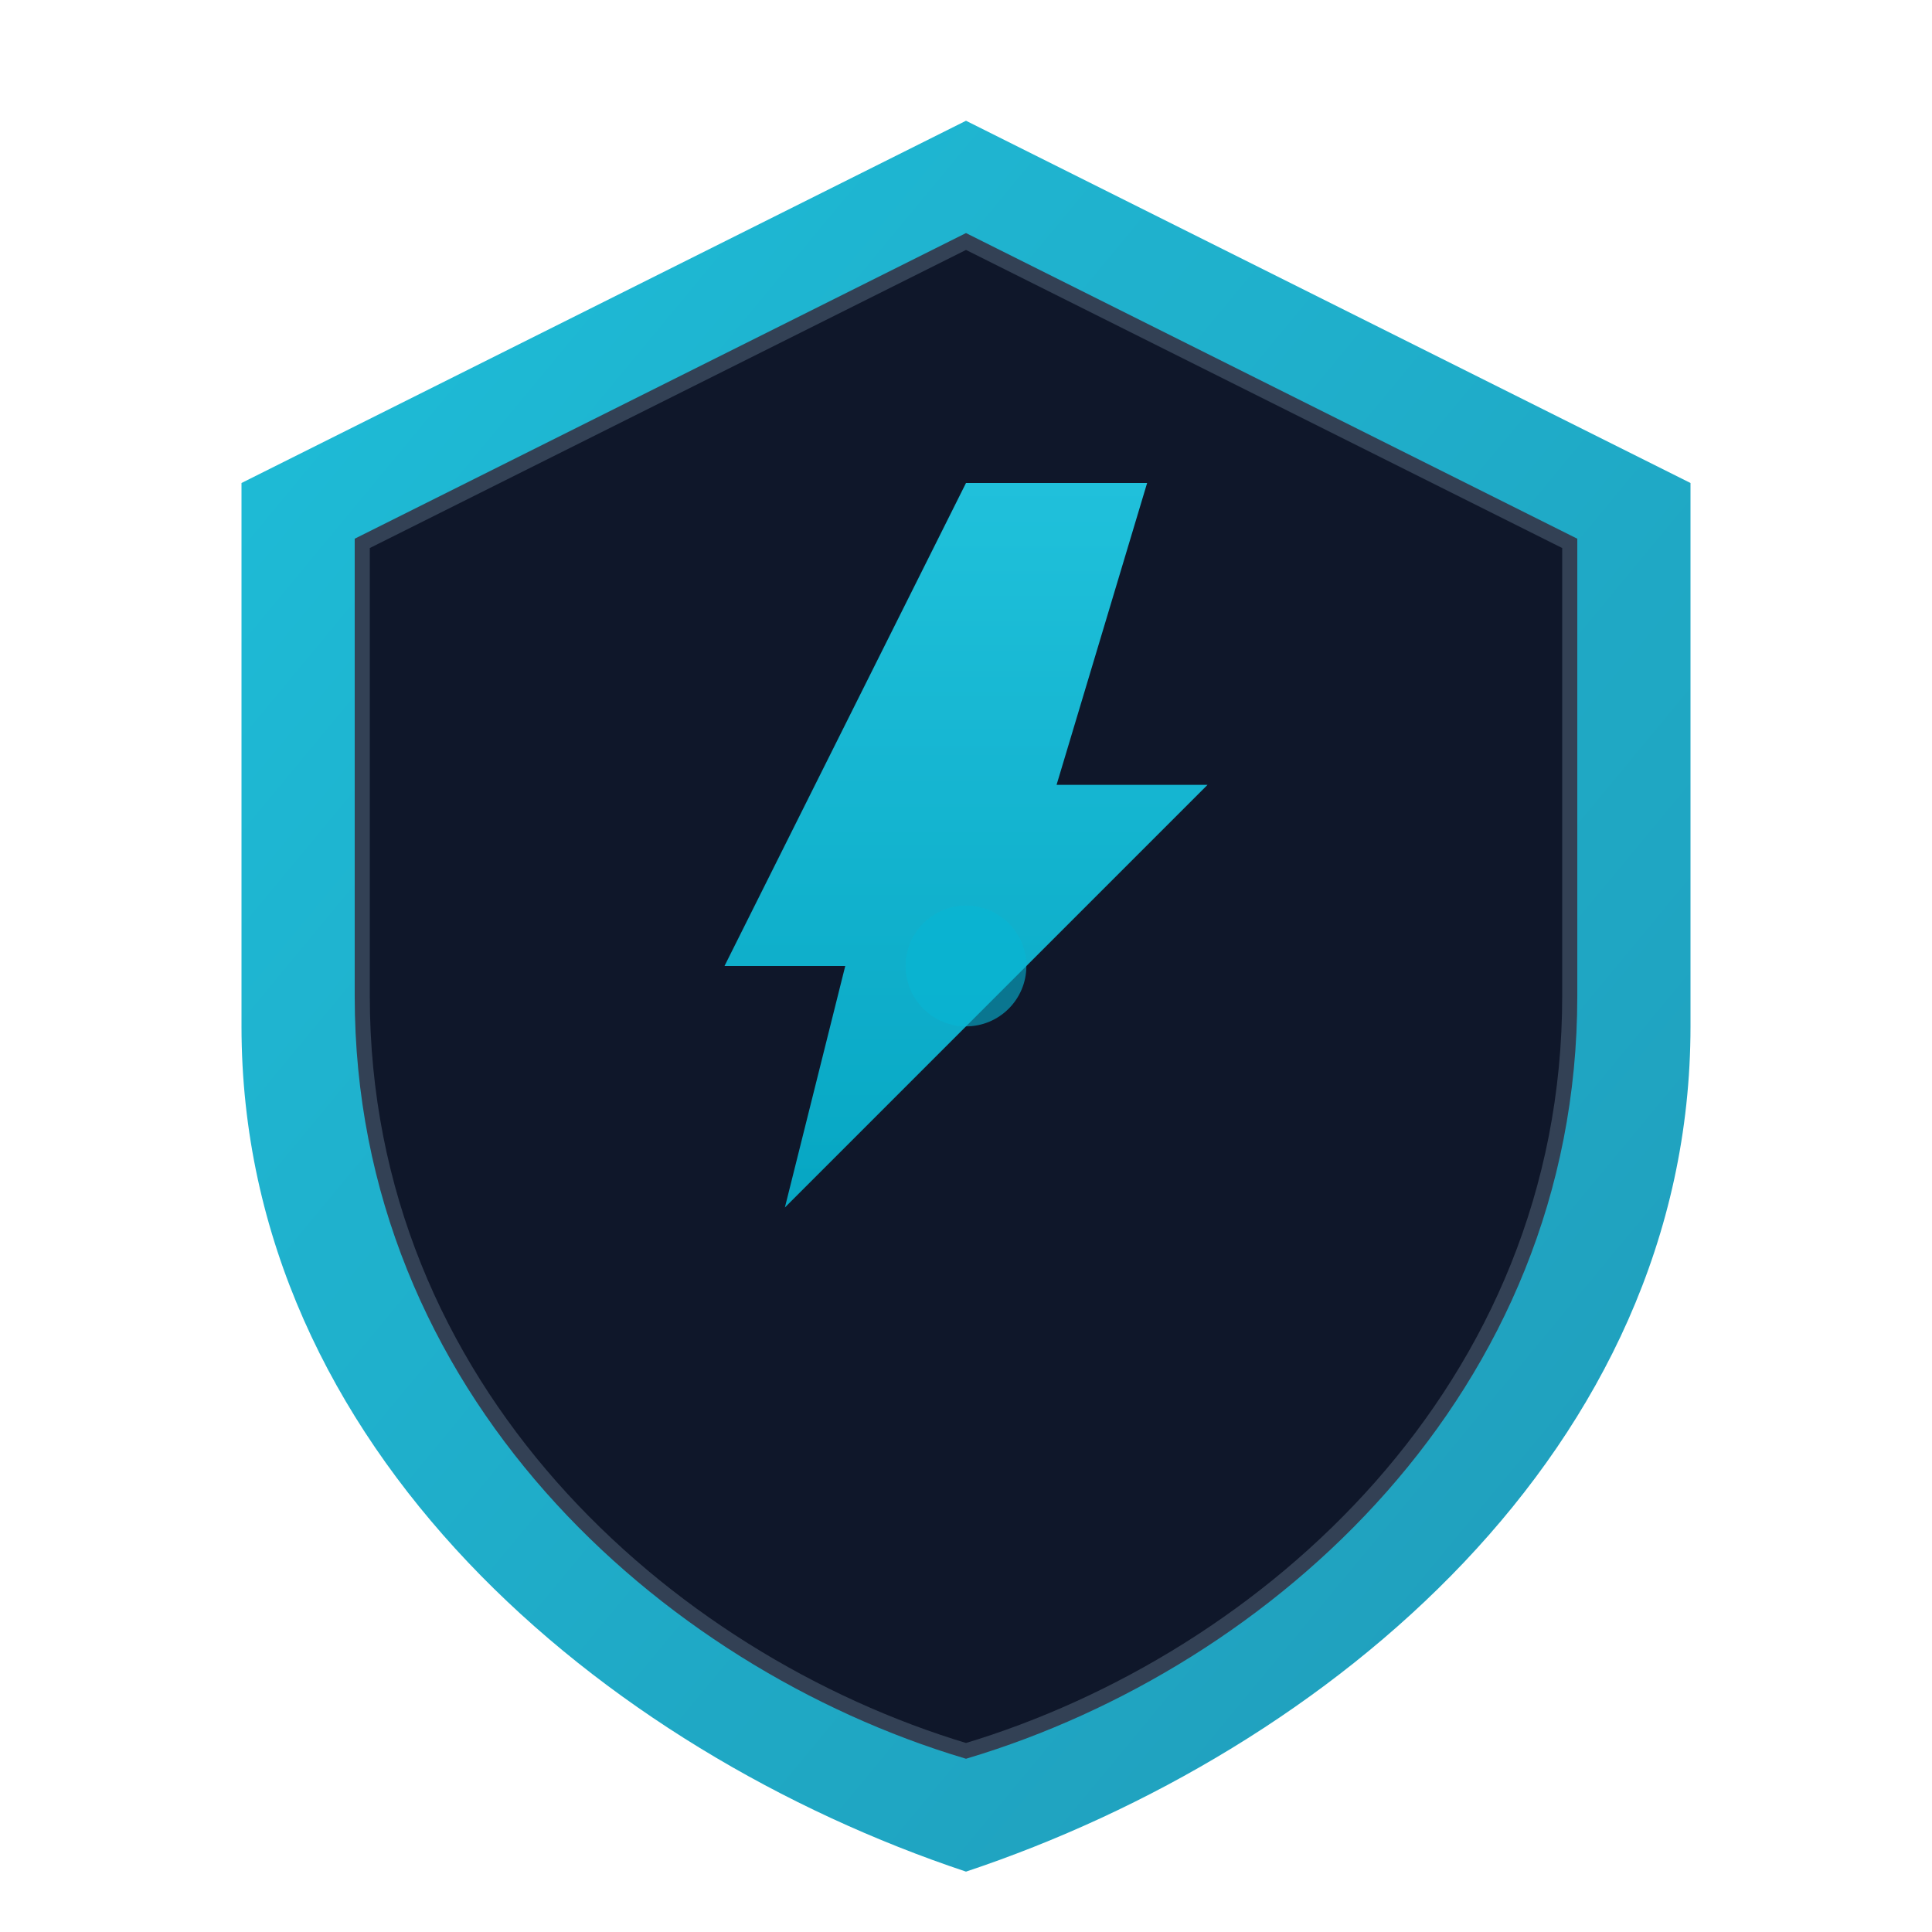
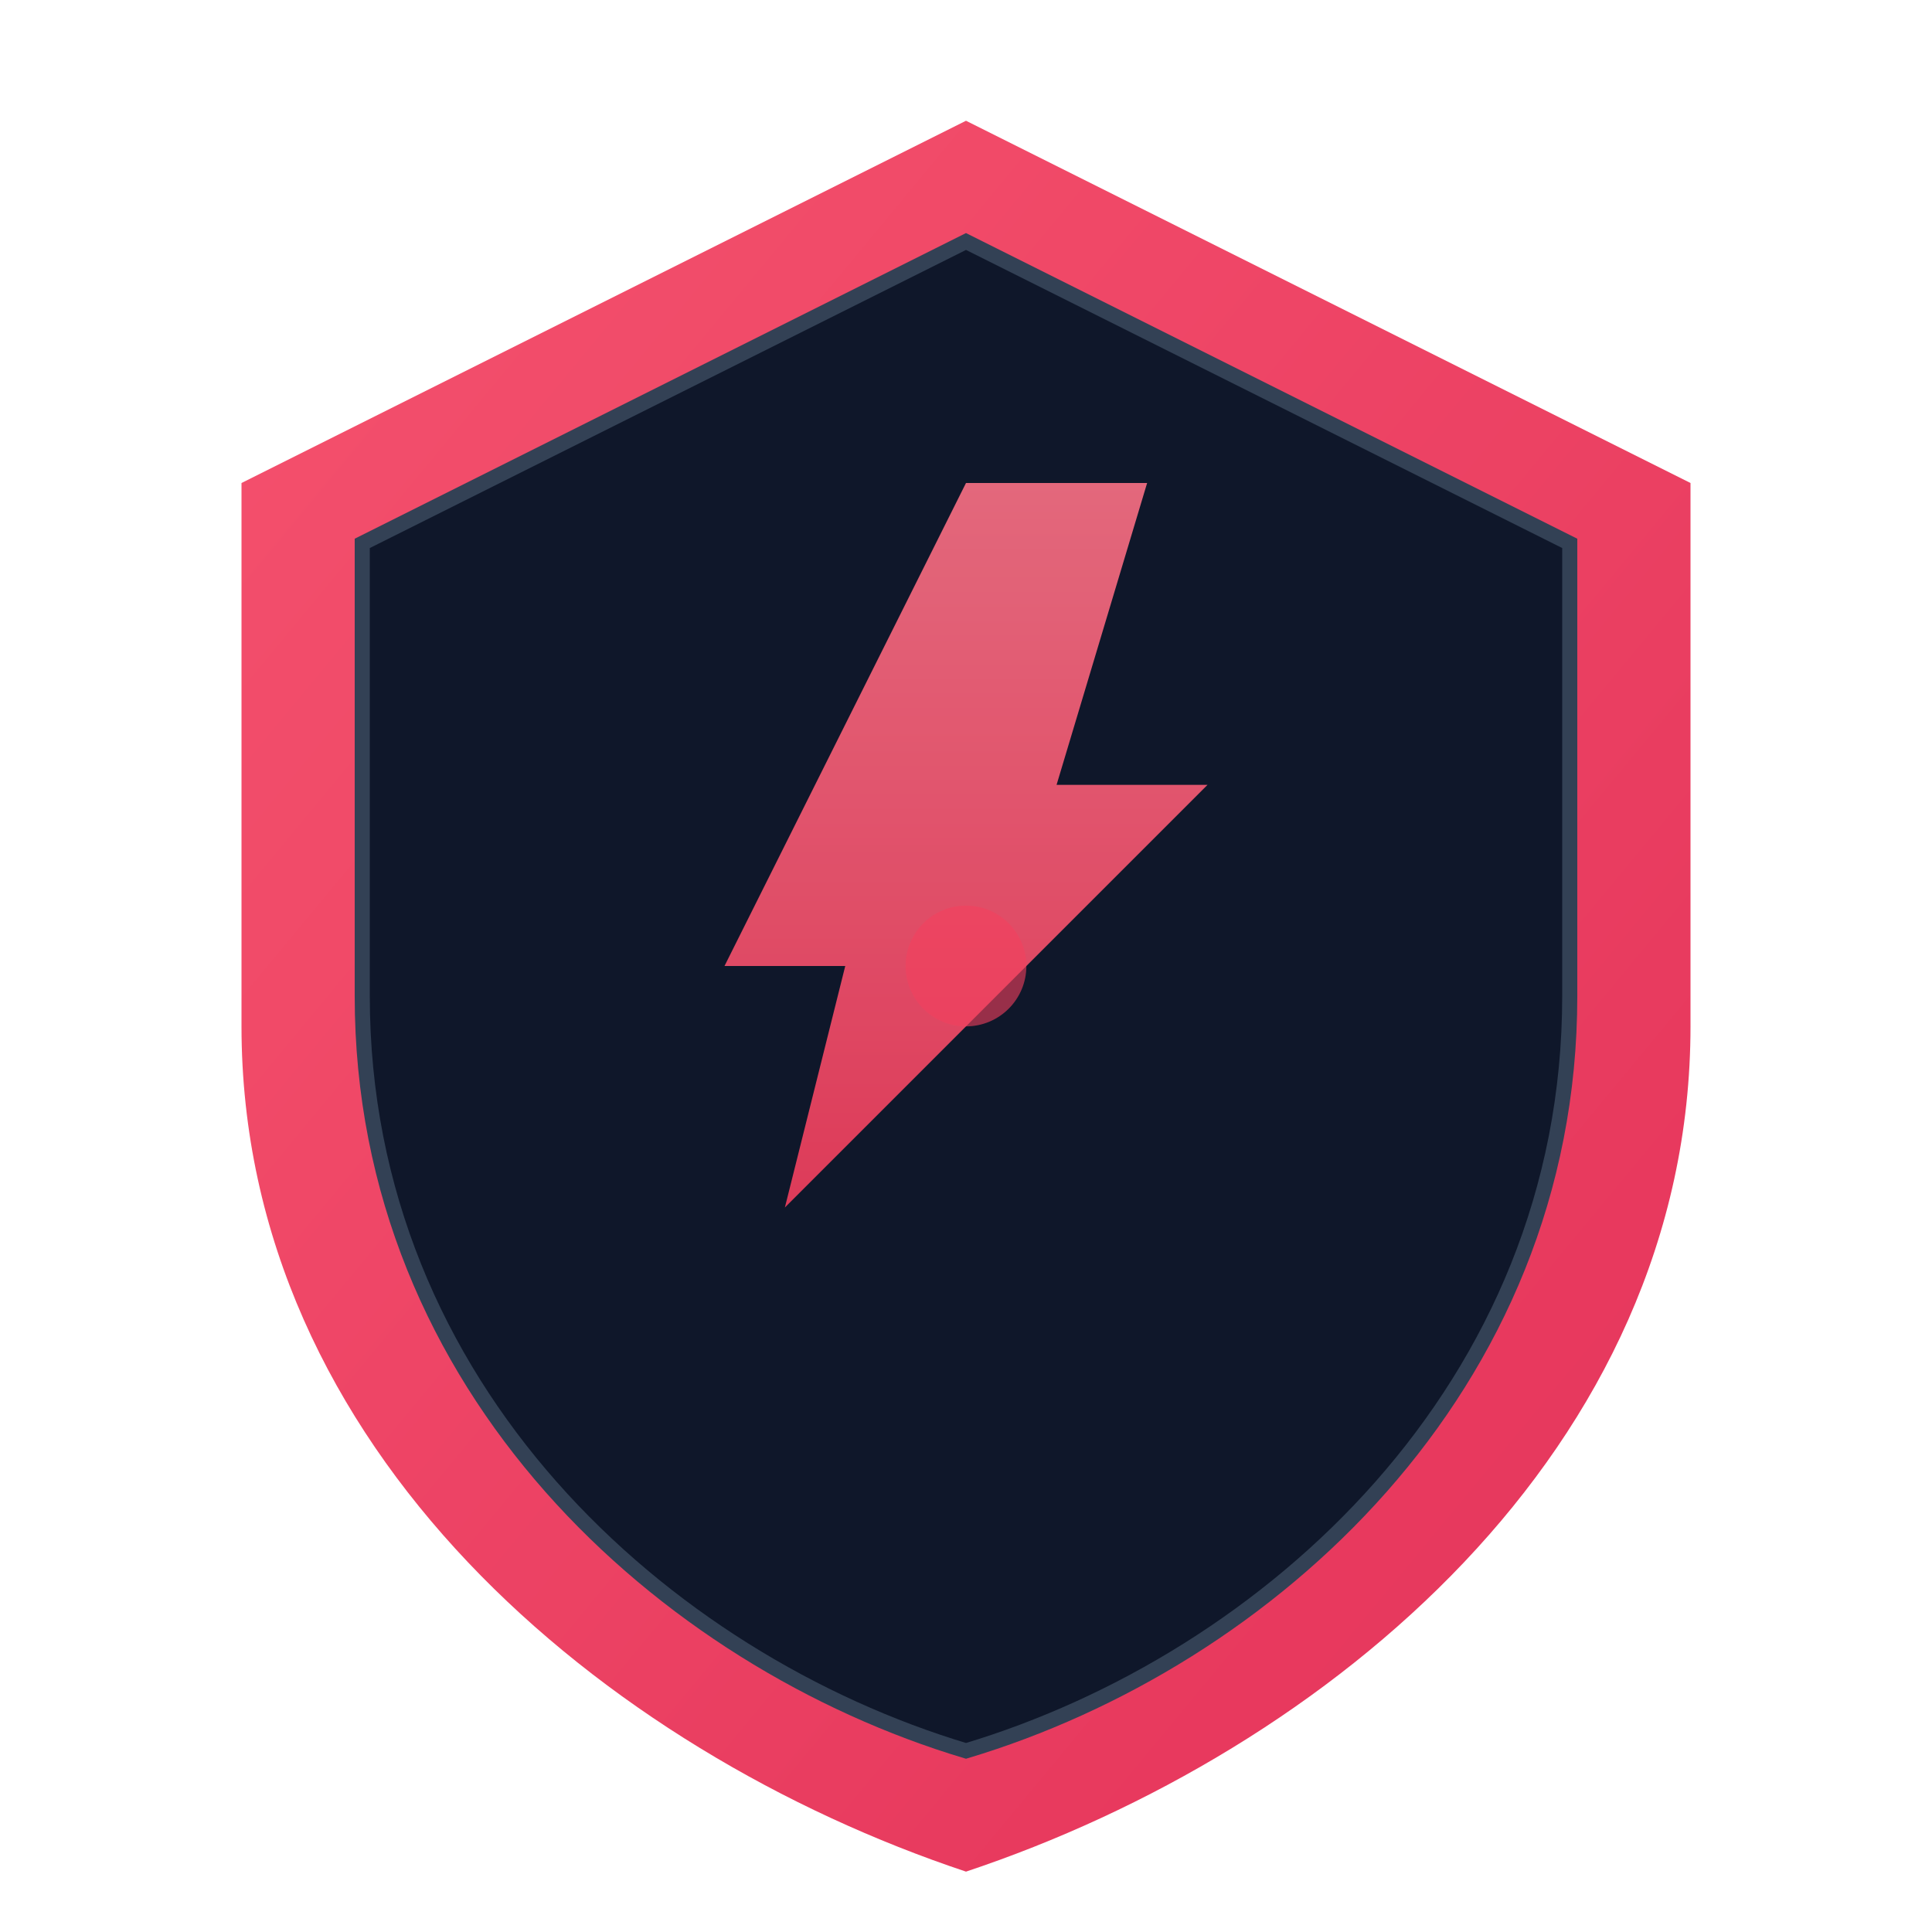
<svg xmlns="http://www.w3.org/2000/svg" viewBox="0 0 64 64" fill="none">
  <defs>
    <linearGradient id="shieldGrad" x1="0" y1="0" x2="1" y2="1">
-       <stop offset="0%" stop-color="#06b6d4" />
-       <stop offset="100%" stop-color="#0891b2" />
+       <stop offset="0%" stop-color="#f43f5e" />
+       <stop offset="100%" stop-color="#e11d48" />
    </linearGradient>
    <linearGradient id="innerGrad" x1="0.5" y1="0" x2="0.5" y2="1">
-       <stop offset="0%" stop-color="#22d3ee" />
-       <stop offset="100%" stop-color="#06b6d4" />
+       <stop offset="0%" stop-color="#fb7185" />
+       <stop offset="100%" stop-color="#f43f5e" />
    </linearGradient>
  </defs>
  <path d="M32 4 L56 16 L56 34 C56 48 44 58 32 62 C20 58 8 48 8 34 L8 16 Z" fill="url(#shieldGrad)" opacity="0.9" />
  <path d="M32 8 L52 18 L52 33 C52 46 42 55 32 58 C22 55 12 46 12 33 L12 18 Z" fill="#0f172a" stroke="#334155" stroke-width="0.5" />
  <path d="M32 16 L24 32 L28 32 L26 40 L40 26 L35 26 L38 16 Z" fill="url(#innerGrad)" opacity="0.9" />
-   <circle cx="32" cy="32" r="2" fill="#06b6d4" opacity="0.6" />
+   <circle cx="32" cy="32" r="2" fill="#f43f5e" opacity="0.6" />
</svg>
